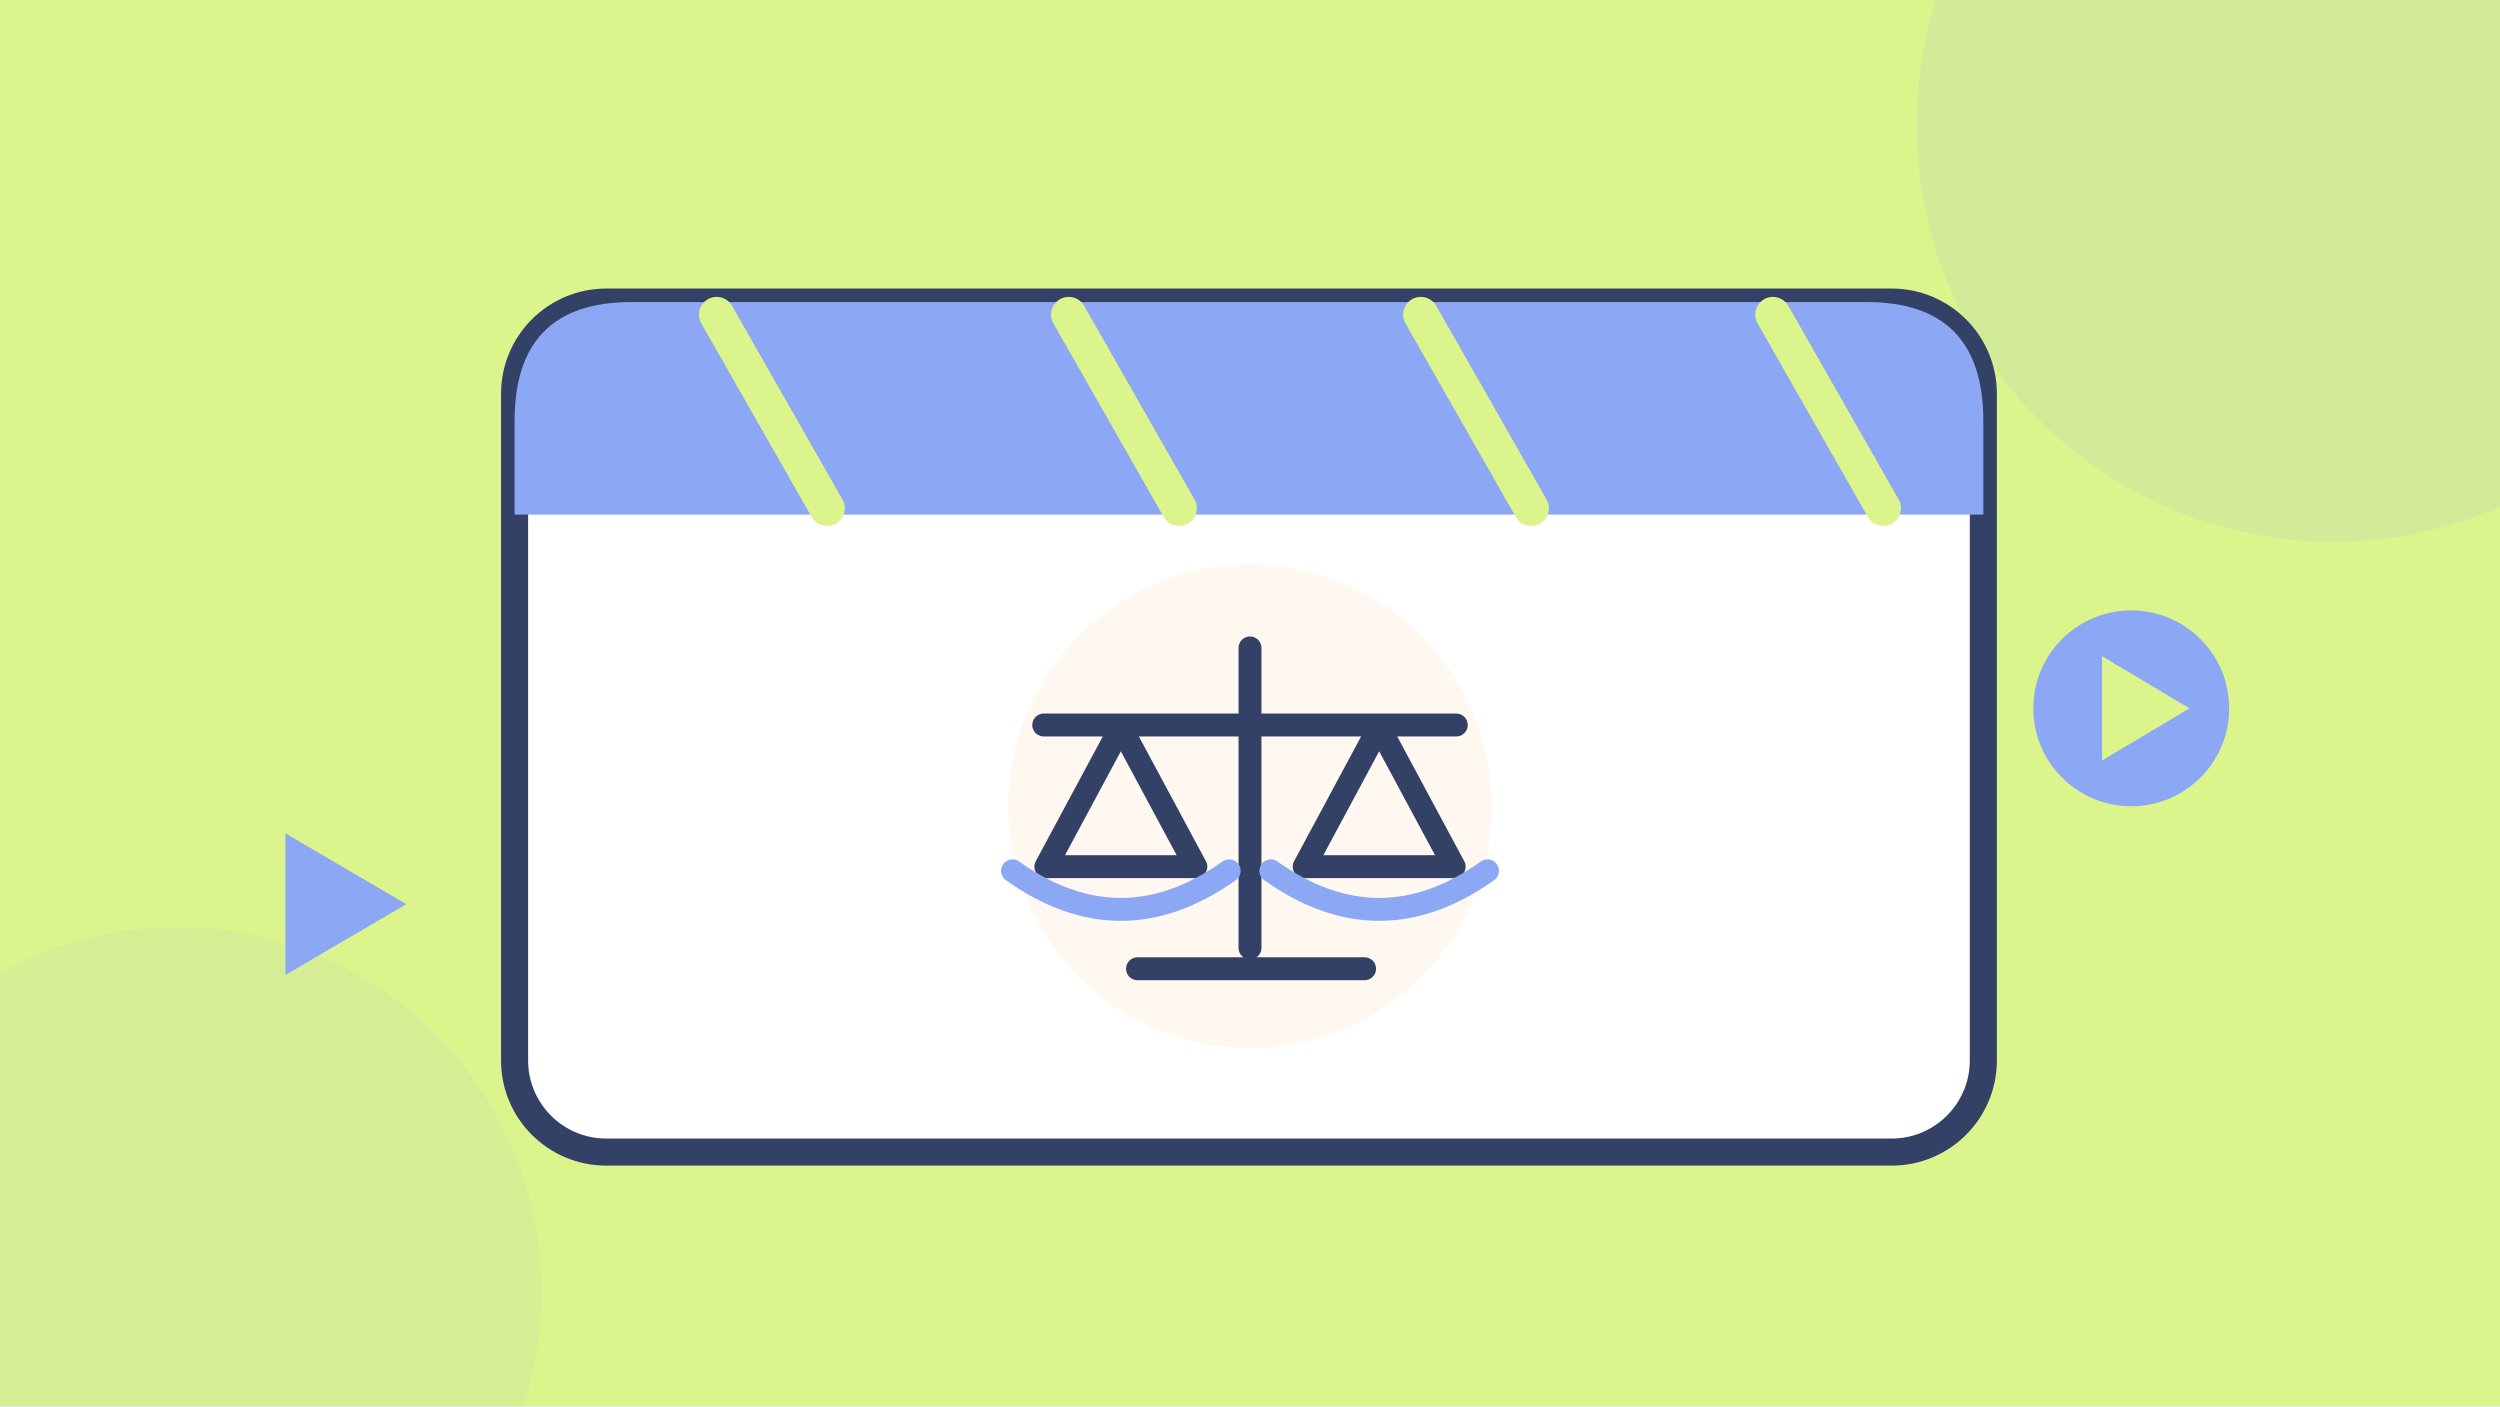
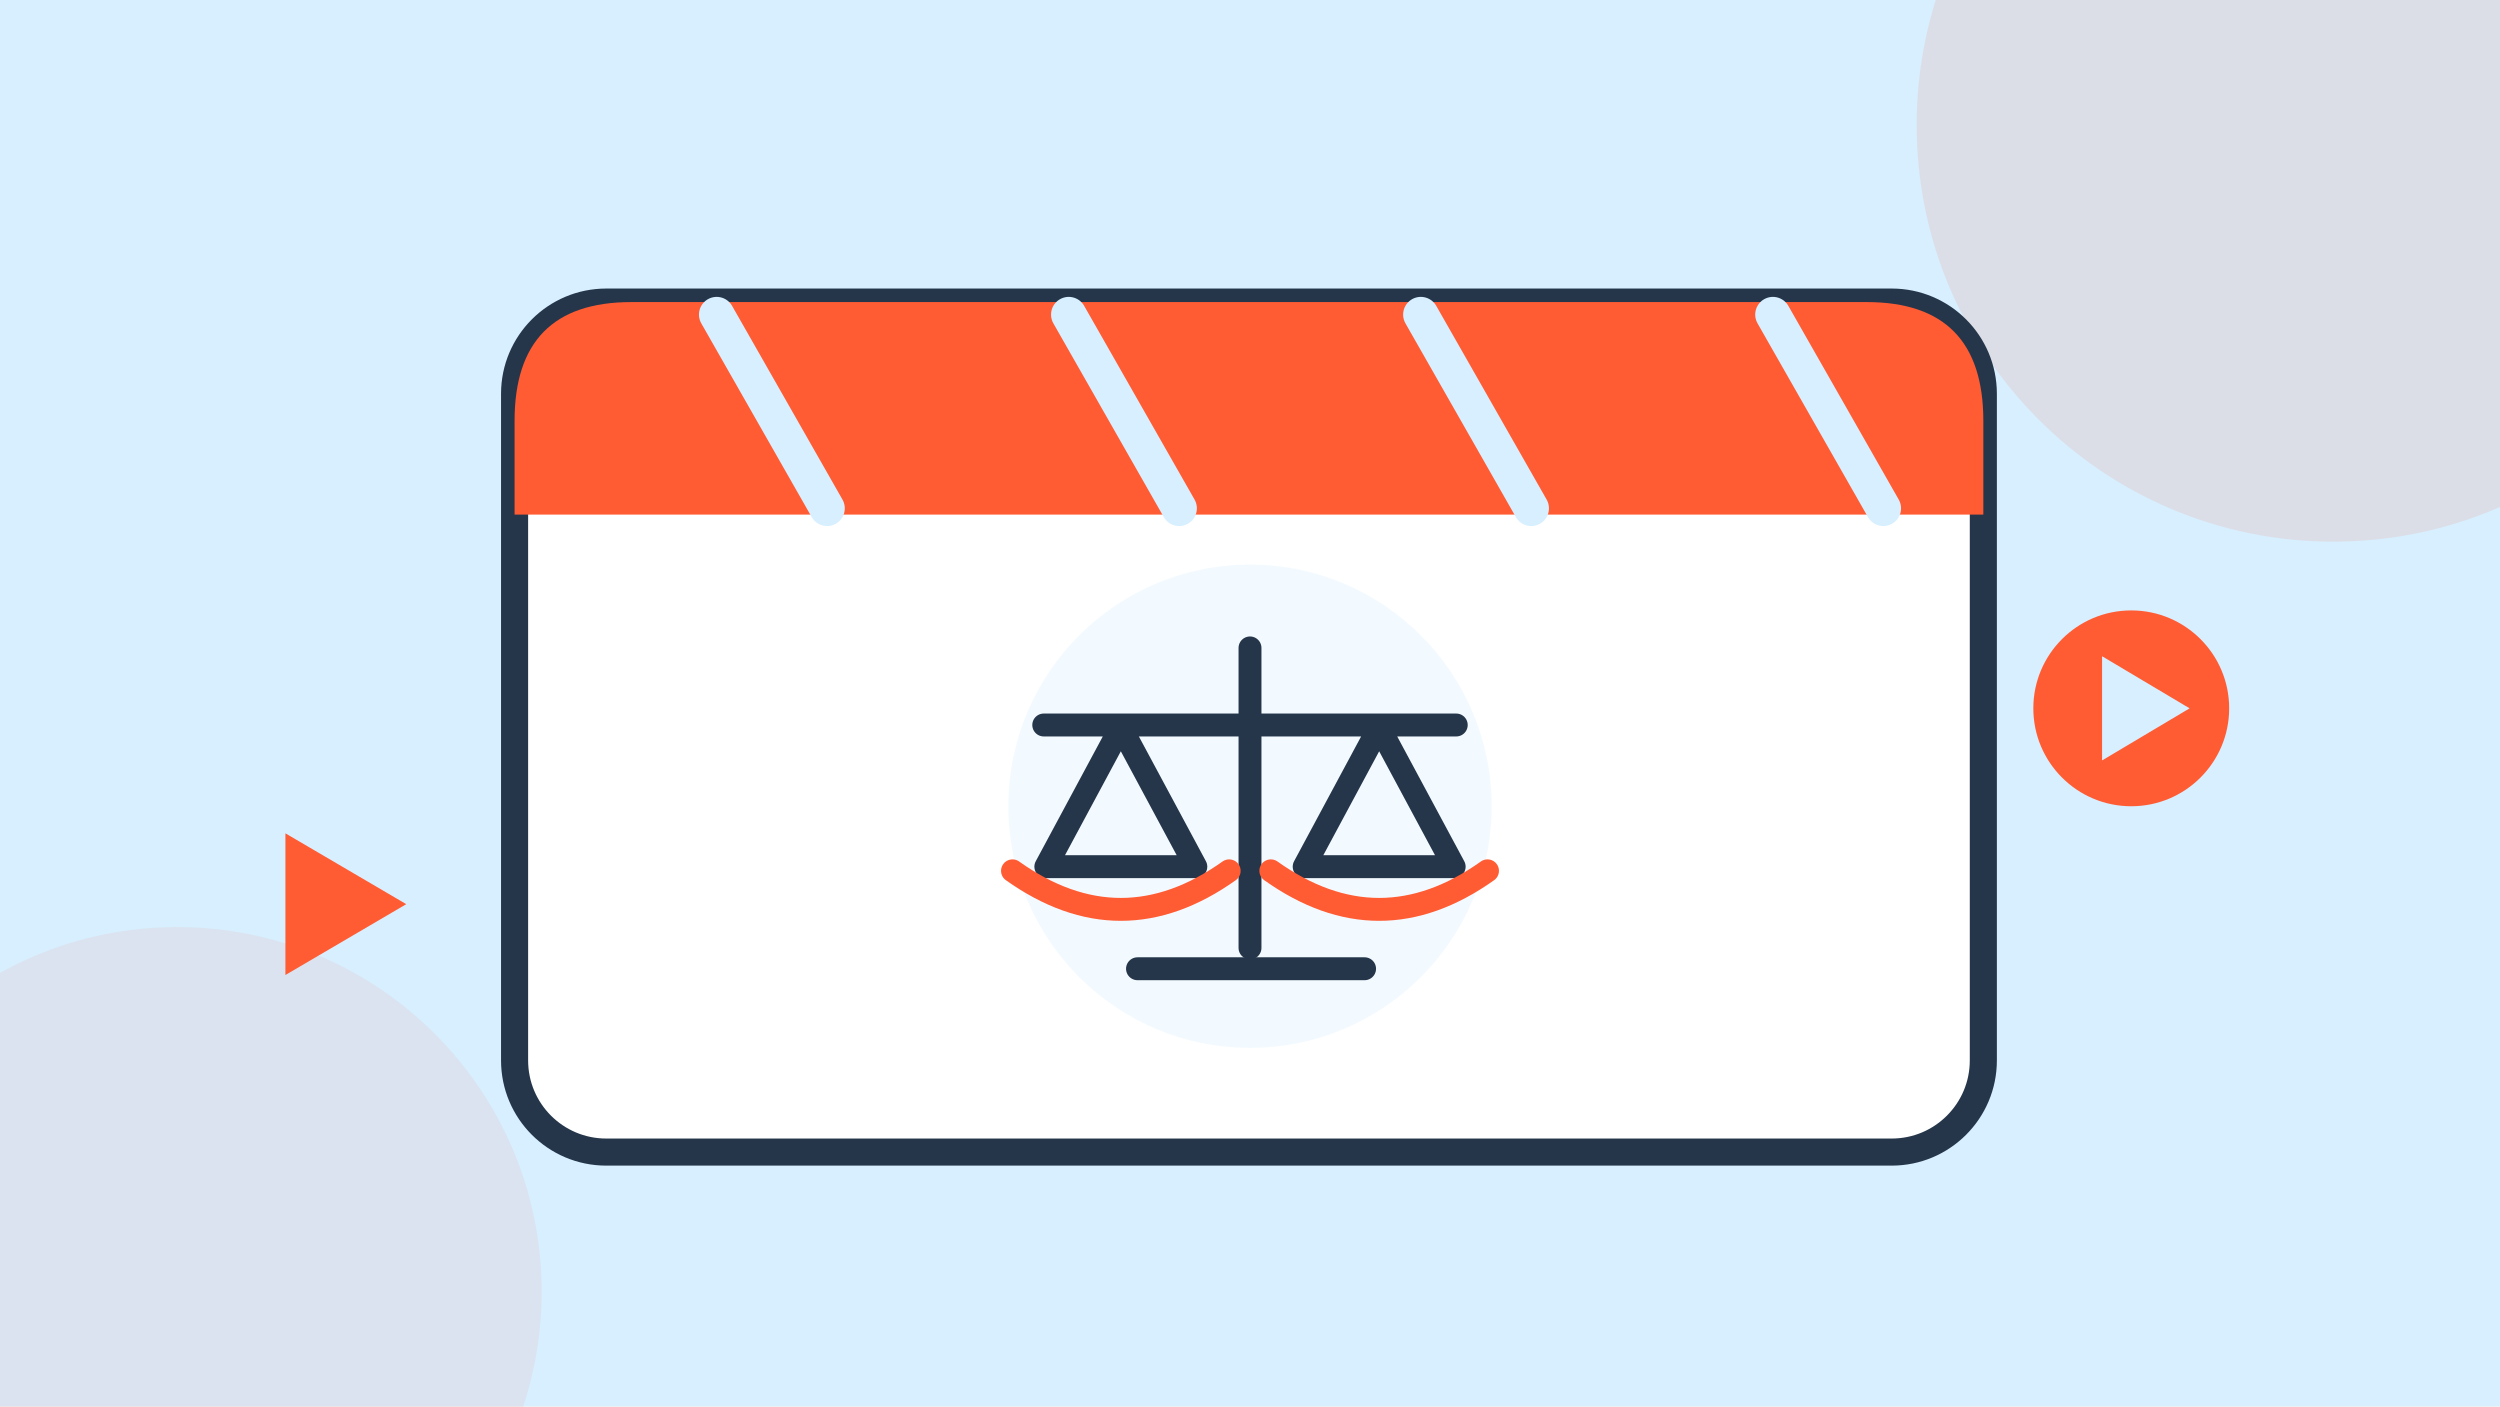
<svg xmlns="http://www.w3.org/2000/svg" width="1200" height="675" viewBox="0 0 1200 675" role="img" aria-label="MIZAN promotional film illustration">
-   <rect width="1200" height="675" fill="#DBF48C" />
-   <circle cx="1120" cy="60" r="200" fill="#8CA7F4" opacity=".12" />
-   <circle cx="85" cy="620" r="175" fill="#8CA7F4" opacity=".08" />
-   <rect x="247" y="145" width="705" height="408" rx="44" fill="#FFFFFF" stroke="#344166" stroke-width="13" />
-   <path d="M247 202Q247 145 303 145H896Q952 145 952 202V247H247Z" fill="#8CA7F4" />
-   <g stroke="#DBF48C" stroke-width="17" stroke-linecap="round">
+   <rect width="1200" height="675" fill="#D7EFFF" />
+   <circle cx="1120" cy="60" r="200" fill="#FF5C34" opacity=".12" />
+   <circle cx="85" cy="620" r="175" fill="#FF5C34" opacity=".08" />
+   <rect x="247" y="145" width="705" height="408" rx="44" fill="#FFFFFF" stroke="#25364A" stroke-width="13" />
+   <path d="M247 202Q247 145 303 145H896Q952 145 952 202V247H247Z" fill="#FF5C34" />
+   <g stroke="#D7EFFF" stroke-width="17" stroke-linecap="round">
    <path d="M344 151L397 244M513 151L566 244M682 151L735 244M851 151L904 244" />
  </g>
-   <circle cx="600" cy="387" r="116" fill="#FEF8F0" />
-   <path d="M600 311V455M501 348H699M538 349L502 416H574Z M662 349L626 416H698Z" stroke="#344166" stroke-width="11" stroke-linecap="round" stroke-linejoin="round" fill="none" />
-   <path d="M486 418Q538 455 590 418M610 418Q662 455 714 418" fill="none" stroke="#8CA7F4" stroke-width="11" stroke-linecap="round" />
-   <path d="M546 465H655" stroke="#344166" stroke-width="11" stroke-linecap="round" />
-   <circle cx="1023" cy="340" r="47" fill="#8CA7F4" />
-   <path d="M1009 315L1051 340L1009 365Z" fill="#DBF48C" />
-   <path d="M137 400l58 34-58 34Z" fill="#8CA7F4" />
+   <circle cx="600" cy="387" r="116" fill="#F3FAFF" />
+   <path d="M600 311V455M501 348H699M538 349L502 416H574Z M662 349L626 416H698Z" stroke="#25364A" stroke-width="11" stroke-linecap="round" stroke-linejoin="round" fill="none" />
+   <path d="M486 418Q538 455 590 418M610 418Q662 455 714 418" fill="none" stroke="#FF5C34" stroke-width="11" stroke-linecap="round" />
+   <path d="M546 465H655" stroke="#25364A" stroke-width="11" stroke-linecap="round" />
+   <circle cx="1023" cy="340" r="47" fill="#FF5C34" />
+   <path d="M1009 315L1051 340L1009 365Z" fill="#D7EFFF" />
+   <path d="M137 400l58 34-58 34Z" fill="#FF5C34" />
</svg>
